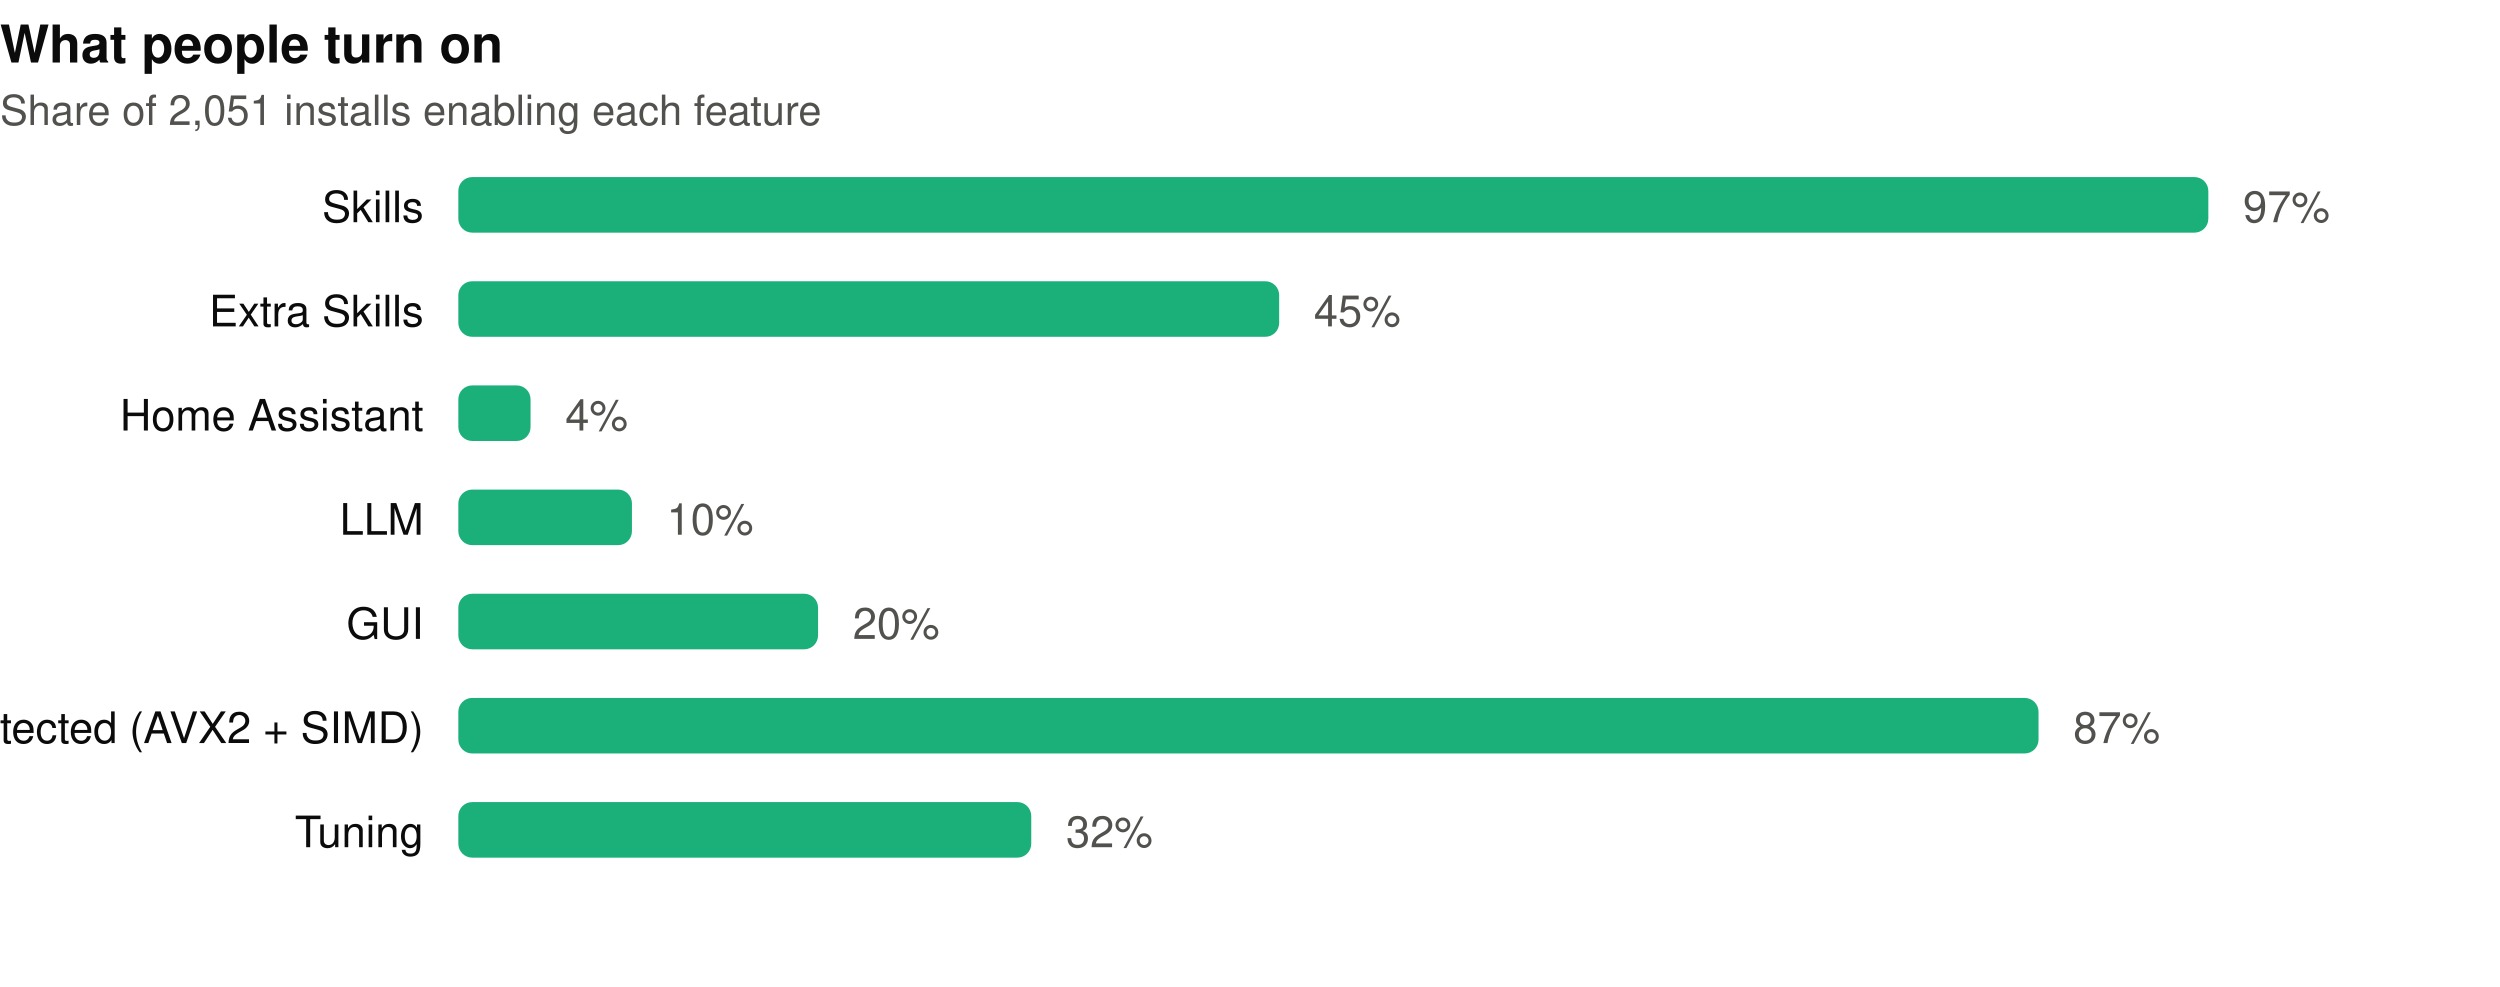
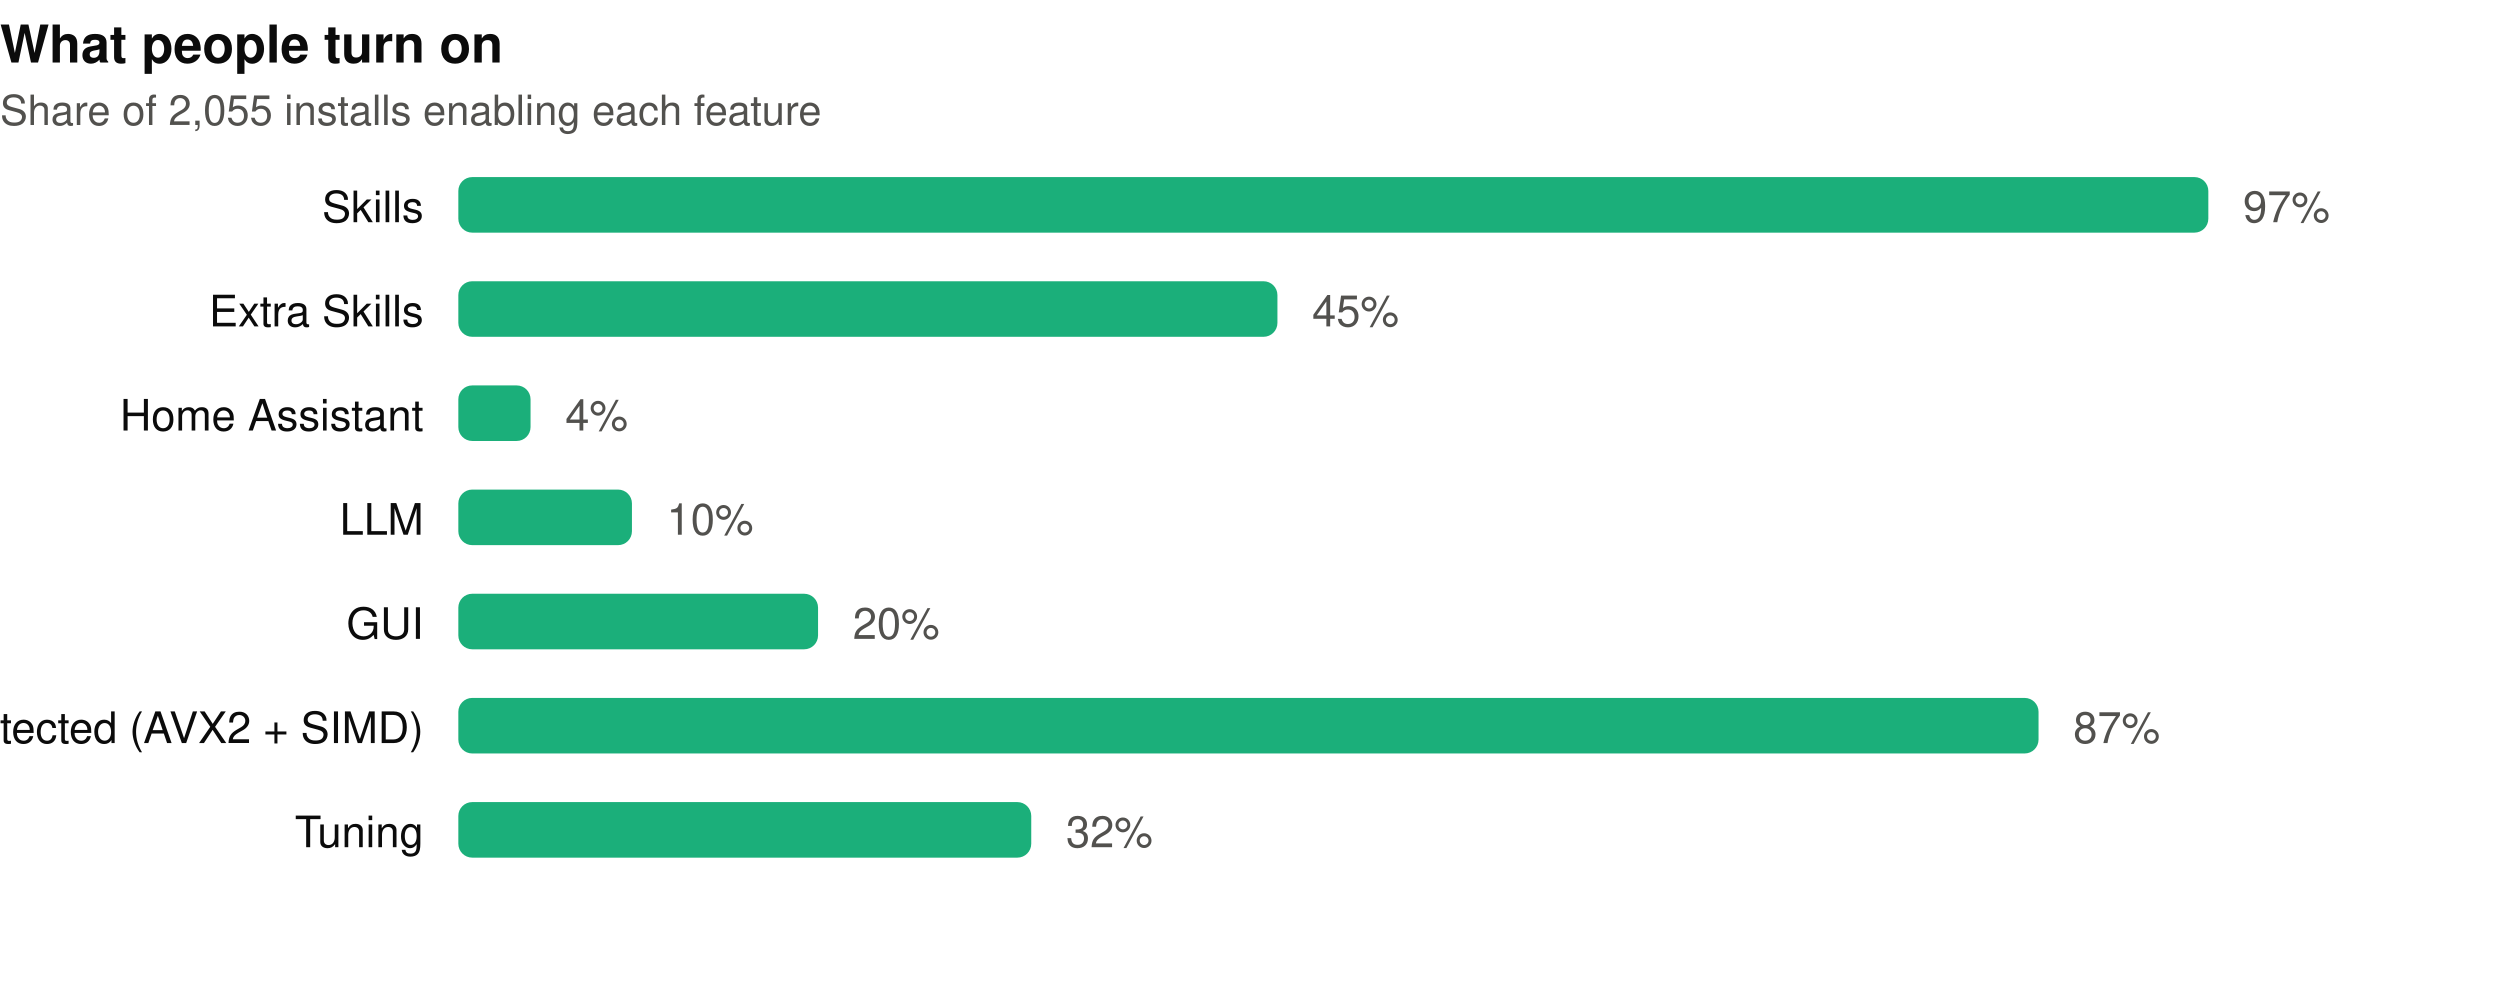
- <svg xmlns="http://www.w3.org/2000/svg" width="720" height="284" viewBox="0 0 720 284" role="img" aria-label="What people turn on. Share of 2,051 installs enabling each feature">
+ <svg xmlns="http://www.w3.org/2000/svg" width="720" height="284" viewBox="0 0 720 284" role="img" aria-label="What people turn on. Share of 2,055 installs enabling each feature">
  <text x="0" y="18" font-family="ui-sans-serif,-apple-system,BlinkMacSystemFont,'Segoe UI',Helvetica,Arial,sans-serif" font-size="15" font-weight="600" fill="#0b0b0b">What people turn on</text>
-   <text x="0" y="36" font-family="ui-sans-serif,-apple-system,BlinkMacSystemFont,'Segoe UI',Helvetica,Arial,sans-serif" font-size="12" fill="#52514e">Share of 2,051 installs enabling each feature</text>
+   <text x="0" y="36" font-family="ui-sans-serif,-apple-system,BlinkMacSystemFont,'Segoe UI',Helvetica,Arial,sans-serif" font-size="12" fill="#52514e">Share of 2,055 installs enabling each feature</text>
  <text x="122" y="64.0" text-anchor="end" font-family="ui-sans-serif,-apple-system,BlinkMacSystemFont,'Segoe UI',Helvetica,Arial,sans-serif" font-size="12.5" fill="#0b0b0b">Skills</text>
  <rect x="132" y="51.0" width="504.0" height="16" rx="4" fill="#1baf7a" />
  <text x="646.0" y="64.0" font-family="ui-sans-serif,-apple-system,BlinkMacSystemFont,'Segoe UI',Helvetica,Arial,sans-serif" font-size="12.5" fill="#52514e">97%</text>
  <text x="122" y="94.0" text-anchor="end" font-family="ui-sans-serif,-apple-system,BlinkMacSystemFont,'Segoe UI',Helvetica,Arial,sans-serif" font-size="12.5" fill="#0b0b0b">Extra Skills</text>
-   <rect x="132" y="81.0" width="236.4" height="16" rx="4" fill="#1baf7a" />
-   <text x="378.4" y="94.0" font-family="ui-sans-serif,-apple-system,BlinkMacSystemFont,'Segoe UI',Helvetica,Arial,sans-serif" font-size="12.5" fill="#52514e">45%</text>
+   <rect x="132" y="81.0" width="235.9" height="16" rx="4" fill="#1baf7a" />
+   <text x="377.9" y="94.0" font-family="ui-sans-serif,-apple-system,BlinkMacSystemFont,'Segoe UI',Helvetica,Arial,sans-serif" font-size="12.5" fill="#52514e">45%</text>
  <text x="122" y="124.0" text-anchor="end" font-family="ui-sans-serif,-apple-system,BlinkMacSystemFont,'Segoe UI',Helvetica,Arial,sans-serif" font-size="12.5" fill="#0b0b0b">Home Assistant</text>
  <rect x="132" y="111.0" width="20.8" height="16" rx="4" fill="#1baf7a" />
  <text x="162.8" y="124.0" font-family="ui-sans-serif,-apple-system,BlinkMacSystemFont,'Segoe UI',Helvetica,Arial,sans-serif" font-size="12.5" fill="#52514e">4%</text>
  <text x="122" y="154.0" text-anchor="end" font-family="ui-sans-serif,-apple-system,BlinkMacSystemFont,'Segoe UI',Helvetica,Arial,sans-serif" font-size="12.5" fill="#0b0b0b">LLM</text>
  <rect x="132" y="141.0" width="50.0" height="16" rx="4" fill="#1baf7a" />
  <text x="192.0" y="154.0" font-family="ui-sans-serif,-apple-system,BlinkMacSystemFont,'Segoe UI',Helvetica,Arial,sans-serif" font-size="12.5" fill="#52514e">10%</text>
  <text x="122" y="184.0" text-anchor="end" font-family="ui-sans-serif,-apple-system,BlinkMacSystemFont,'Segoe UI',Helvetica,Arial,sans-serif" font-size="12.5" fill="#0b0b0b">GUI</text>
  <rect x="132" y="171.0" width="103.6" height="16" rx="4" fill="#1baf7a" />
  <text x="245.6" y="184.0" font-family="ui-sans-serif,-apple-system,BlinkMacSystemFont,'Segoe UI',Helvetica,Arial,sans-serif" font-size="12.5" fill="#52514e">20%</text>
  <text x="122" y="214.0" text-anchor="end" font-family="ui-sans-serif,-apple-system,BlinkMacSystemFont,'Segoe UI',Helvetica,Arial,sans-serif" font-size="12.5" fill="#0b0b0b">CPU capability detected (AVX2 + SIMD)</text>
  <rect x="132" y="201.0" width="455.1" height="16" rx="4" fill="#1baf7a" />
  <text x="597.1" y="214.0" font-family="ui-sans-serif,-apple-system,BlinkMacSystemFont,'Segoe UI',Helvetica,Arial,sans-serif" font-size="12.5" fill="#52514e">87%</text>
  <text x="122" y="244.0" text-anchor="end" font-family="ui-sans-serif,-apple-system,BlinkMacSystemFont,'Segoe UI',Helvetica,Arial,sans-serif" font-size="12.5" fill="#0b0b0b">Tuning</text>
  <rect x="132" y="231.0" width="165.0" height="16" rx="4" fill="#1baf7a" />
  <text x="307.0" y="244.0" font-family="ui-sans-serif,-apple-system,BlinkMacSystemFont,'Segoe UI',Helvetica,Arial,sans-serif" font-size="12.5" fill="#52514e">32%</text>
</svg>
